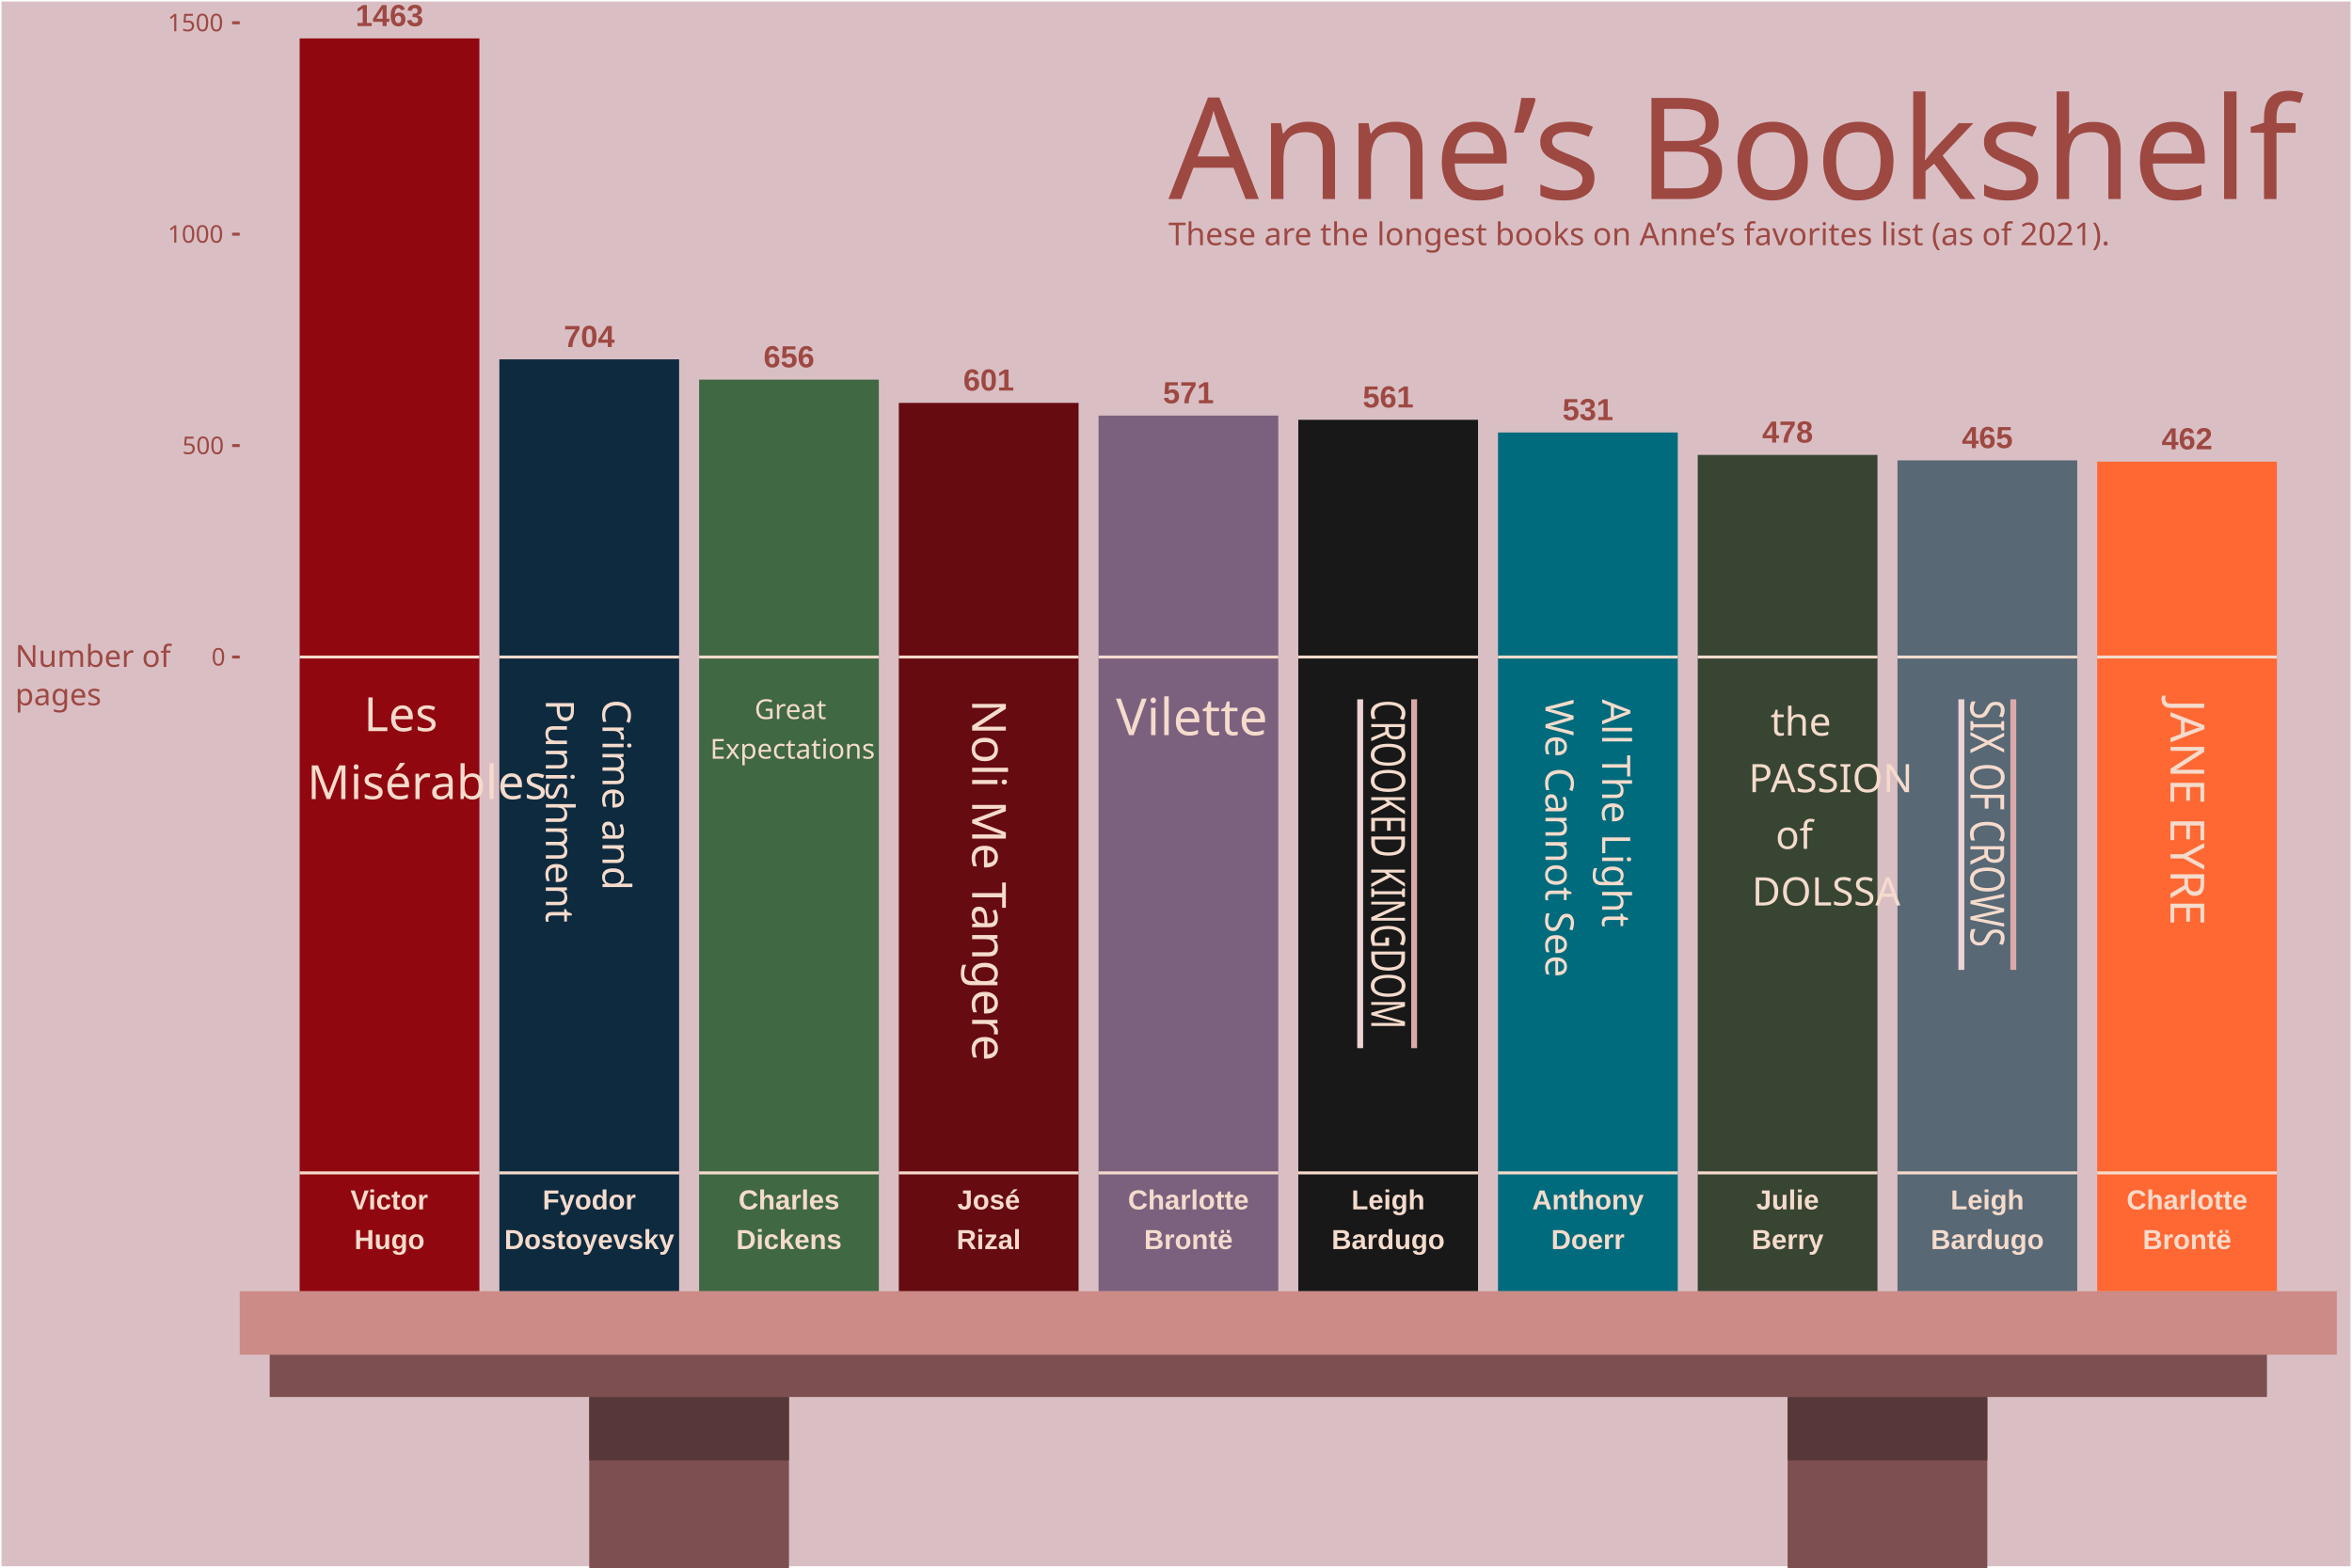
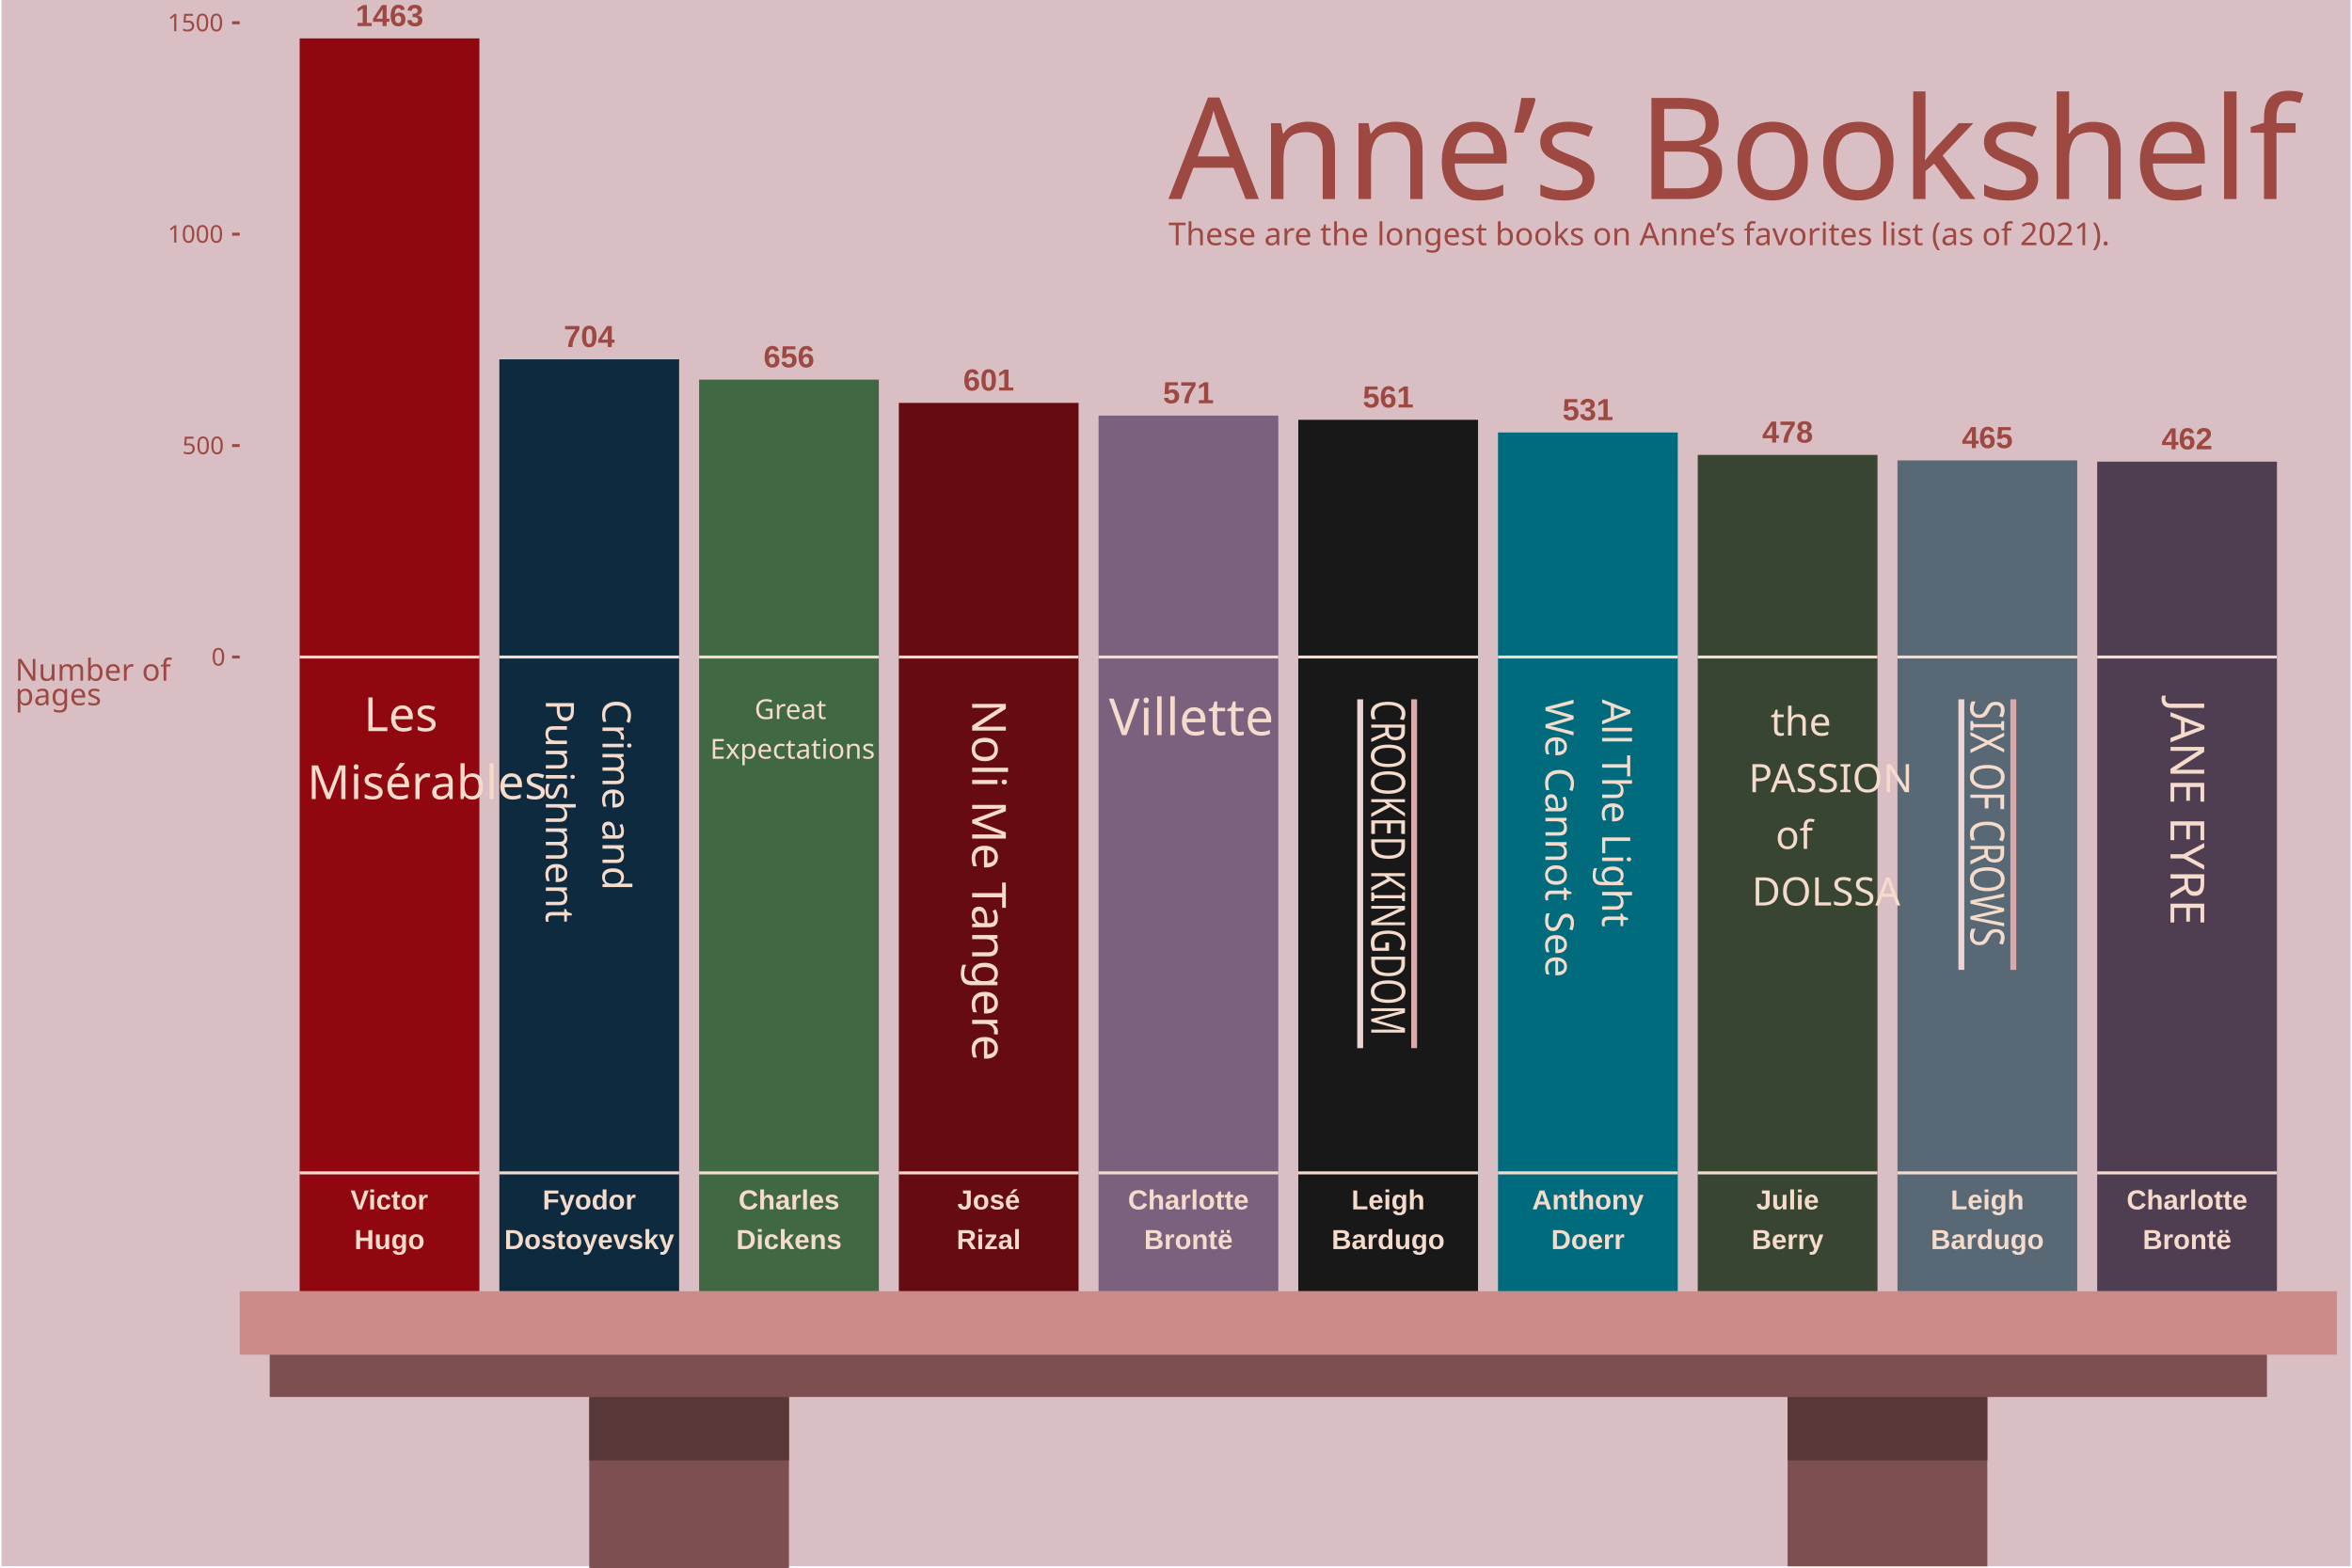
<svg xmlns="http://www.w3.org/2000/svg" viewBox="0 0 850.39 566.93" version="1.1" id="svg210">
  <defs id="defs4">
    <style type="text/css" id="style2">
    line, polyline, polygon, path, rect, circle {
      fill: none;
      stroke: #000000;
      stroke-linecap: round;
      stroke-linejoin: round;
      stroke-miterlimit: 10.00;
    }
  </style>
  </defs>
  <rect width="100%" height="100%" style="stroke: none; fill: #FFFFFF;" id="rect6" />
-   <rect x="0.00" y="0.00" width="850.39" height="566.93" style="stroke-width: 1.07; stroke: #FFFFFF; fill: #D9BFC4;" id="rect8" />
+   <rect x="0" y="-12.625" width="850.39" height="579.555" style="fill:#d9bfc4;stroke:#ffffff;stroke-width:1.082" id="rect8" />
  <rect x="86.67" y="5.48" width="758.24" height="553.23" style="stroke-width: 1.07; stroke: none; fill: #D9BFC4;" id="rect10" />
  <rect x="108.34" y="13.89" width="64.99" height="453.07" style="stroke-width: 1.07; stroke: none; stroke-linecap: square; stroke-linejoin: miter; fill: #90070F;" id="rect12" />
  <rect x="180.55" y="129.95" width="64.99" height="337.01" style="stroke-width: 1.07; stroke: none; stroke-linecap: square; stroke-linejoin: miter; fill: #0E2A3F;" id="rect14" />
  <rect x="252.77" y="137.29" width="64.99" height="329.68" style="stroke-width: 1.07; stroke: none; stroke-linecap: square; stroke-linejoin: miter; fill: #406843;" id="rect16" />
  <rect x="324.98" y="145.70" width="64.99" height="321.27" style="stroke-width: 1.07; stroke: none; stroke-linecap: square; stroke-linejoin: miter; fill: #660B10;" id="rect18" />
  <rect x="397.19" y="150.29" width="64.99" height="316.68" style="stroke-width: 1.07; stroke: none; stroke-linecap: square; stroke-linejoin: miter; fill: #7B617E;" id="rect20" />
  <rect x="469.41" y="151.81" width="64.99" height="315.15" style="stroke-width: 1.07; stroke: none; stroke-linecap: square; stroke-linejoin: miter; fill: #181818;" id="rect22" />
  <rect x="541.62" y="156.40" width="64.99" height="310.56" style="stroke-width: 1.07; stroke: none; stroke-linecap: square; stroke-linejoin: miter; fill: #006B7C;" id="rect24" />
  <rect x="613.83" y="164.51" width="64.99" height="302.46" style="stroke-width: 1.07; stroke: none; stroke-linecap: square; stroke-linejoin: miter; fill: #384533;" id="rect26" />
  <rect x="686.05" y="166.49" width="64.99" height="300.47" style="stroke-width: 1.07; stroke: none; stroke-linecap: square; stroke-linejoin: miter; fill: #586875;" id="rect28" />
-   <rect x="758.26" y="166.95" width="64.99" height="300.01" style="stroke-width: 1.07; stroke: none; stroke-linecap: square; stroke-linejoin: miter; fill: #FF6833;" id="rect30" />
+   <rect x="758.26" y="166.95" width="64.99" height="300.01" style="stroke-width: 1.07; stroke: none; stroke-linecap: square; stroke-linejoin: miter; fill: #4F3E51;" id="rect30" />
  <text x="128.56" y="9.43" style="font-size: 11.04px; font-weight: bold; fill: #9E4842; font-family: Arial;" textLength="24.56px" lengthAdjust="spacingAndGlyphs" id="text32">1463</text>
  <text x="203.84" y="125.49" style="font-size: 11.04px; font-weight: bold; fill: #9E4842; font-family: Arial;" textLength="18.42px" lengthAdjust="spacingAndGlyphs" id="text34">704</text>
  <text x="276.05" y="132.83" style="font-size: 11.04px; font-weight: bold; fill: #9E4842; font-family: Arial;" textLength="18.42px" lengthAdjust="spacingAndGlyphs" id="text36">656</text>
  <text x="348.26" y="141.24" style="font-size: 11.04px; font-weight: bold; fill: #9E4842; font-family: Arial;" textLength="18.42px" lengthAdjust="spacingAndGlyphs" id="text38">601</text>
  <text x="420.48" y="145.83" style="font-size: 11.04px; font-weight: bold; fill: #9E4842; font-family: Arial;" textLength="18.42px" lengthAdjust="spacingAndGlyphs" id="text40">571</text>
  <text x="492.69" y="147.36" style="font-size: 11.04px; font-weight: bold; fill: #9E4842; font-family: Arial;" textLength="18.42px" lengthAdjust="spacingAndGlyphs" id="text42">561</text>
  <text x="564.90" y="151.94" style="font-size: 11.04px; font-weight: bold; fill: #9E4842; font-family: Arial;" textLength="18.42px" lengthAdjust="spacingAndGlyphs" id="text44">531</text>
  <text x="637.12" y="160.05" style="font-size: 11.04px; font-weight: bold; fill: #9E4842; font-family: Arial;" textLength="18.42px" lengthAdjust="spacingAndGlyphs" id="text46">478</text>
  <text x="709.33" y="162.04" style="font-size: 11.04px; font-weight: bold; fill: #9E4842; font-family: Arial;" textLength="18.42px" lengthAdjust="spacingAndGlyphs" id="text48">465</text>
  <text x="781.54" y="162.49" style="font-size: 11.04px; font-weight: bold; fill: #9E4842; font-family: Arial;" textLength="18.42px" lengthAdjust="spacingAndGlyphs" id="text50">462</text>
  <text x="126.72" y="437.36" style="font-size: 9.96px; font-weight: bold; fill: #F5DBCC; font-family: Arial;" textLength="28.22px" lengthAdjust="spacingAndGlyphs" id="text52">Victor</text>
  <text x="128.11" y="451.70" style="font-size: 9.96px; font-weight: bold; fill: #F5DBCC; font-family: Arial;" textLength="25.44px" lengthAdjust="spacingAndGlyphs" id="text54">Hugo</text>
  <text x="196.17" y="437.36" style="font-size: 9.96px; font-weight: bold; fill: #F5DBCC; font-family: Arial;" textLength="33.75px" lengthAdjust="spacingAndGlyphs" id="text56">Fyodor</text>
  <text x="182.33" y="451.70" style="font-size: 9.96px; font-weight: bold; fill: #F5DBCC; font-family: Arial;" textLength="61.44px" lengthAdjust="spacingAndGlyphs" id="text58">Dostoyevsky</text>
  <text x="267.00" y="437.36" style="font-size: 9.96px; font-weight: bold; fill: #F5DBCC; font-family: Arial;" textLength="36.53px" lengthAdjust="spacingAndGlyphs" id="text60">Charles</text>
  <text x="266.16" y="451.70" style="font-size: 9.96px; font-weight: bold; fill: #F5DBCC; font-family: Arial;" textLength="38.20px" lengthAdjust="spacingAndGlyphs" id="text62">Dickens</text>
  <text x="346.13" y="437.36" style="font-size: 9.96px; font-weight: bold; fill: #F5DBCC; font-family: Arial;" textLength="22.70px" lengthAdjust="spacingAndGlyphs" id="text64">José</text>
  <text x="345.85" y="451.70" style="font-size: 9.96px; font-weight: bold; fill: #F5DBCC; font-family: Arial;" textLength="23.24px" lengthAdjust="spacingAndGlyphs" id="text66">Rizal</text>
  <text x="407.83" y="437.36" style="font-size: 9.96px; font-weight: bold; fill: #F5DBCC; font-family: Arial;" textLength="43.71px" lengthAdjust="spacingAndGlyphs" id="text68">Charlotte</text>
  <text x="413.64" y="451.70" style="font-size: 9.96px; font-weight: bold; fill: #F5DBCC; font-family: Arial;" textLength="32.09px" lengthAdjust="spacingAndGlyphs" id="text70">Brontë</text>
  <text x="488.62" y="437.36" style="font-size: 9.96px; font-weight: bold; fill: #F5DBCC; font-family: Arial;" textLength="26.55px" lengthAdjust="spacingAndGlyphs" id="text72">Leigh</text>
  <text x="481.43" y="451.70" style="font-size: 9.96px; font-weight: bold; fill: #F5DBCC; font-family: Arial;" textLength="40.94px" lengthAdjust="spacingAndGlyphs" id="text74">Bardugo</text>
  <text x="553.93" y="437.36" style="font-size: 9.96px; font-weight: bold; fill: #F5DBCC; font-family: Arial;" textLength="40.38px" lengthAdjust="spacingAndGlyphs" id="text76">Anthony</text>
  <text x="560.83" y="451.70" style="font-size: 9.96px; font-weight: bold; fill: #F5DBCC; font-family: Arial;" textLength="26.56px" lengthAdjust="spacingAndGlyphs" id="text78">Doerr</text>
  <text x="634.98" y="437.36" style="font-size: 9.96px; font-weight: bold; fill: #F5DBCC; font-family: Arial;" textLength="22.69px" lengthAdjust="spacingAndGlyphs" id="text80">Julie</text>
  <text x="633.32" y="451.70" style="font-size: 9.96px; font-weight: bold; fill: #F5DBCC; font-family: Arial;" textLength="26.02px" lengthAdjust="spacingAndGlyphs" id="text82">Berry</text>
  <text x="705.26" y="437.36" style="font-size: 9.96px; font-weight: bold; fill: #F5DBCC; font-family: Arial;" textLength="26.55px" lengthAdjust="spacingAndGlyphs" id="text84">Leigh</text>
  <text x="698.07" y="451.70" style="font-size: 9.96px; font-weight: bold; fill: #F5DBCC; font-family: Arial;" textLength="40.94px" lengthAdjust="spacingAndGlyphs" id="text86">Bardugo</text>
  <text x="768.90" y="437.36" style="font-size: 9.96px; font-weight: bold; fill: #F5DBCC; font-family: Arial;" textLength="43.71px" lengthAdjust="spacingAndGlyphs" id="text88">Charlotte</text>
  <text x="774.71" y="451.70" style="font-size: 9.96px; font-weight: bold; fill: #F5DBCC; font-family: Arial;" textLength="32.09px" lengthAdjust="spacingAndGlyphs" id="text90">Brontë</text>
  <polyline points="108.34,237.60 173.33,237.60 " style="stroke-width: 1.07; stroke: #F5DBCC; stroke-linecap: butt;" id="polyline92" />
  <polyline points="180.55,237.60 245.54,237.60 " style="stroke-width: 1.07; stroke: #F5DBCC; stroke-linecap: butt;" id="polyline94" />
  <polyline points="252.77,237.60 317.76,237.60 " style="stroke-width: 1.07; stroke: #F5DBCC; stroke-linecap: butt;" id="polyline96" />
  <polyline points="324.98,237.60 389.97,237.60 " style="stroke-width: 1.07; stroke: #F5DBCC; stroke-linecap: butt;" id="polyline98" />
  <polyline points="397.19,237.60 462.18,237.60 " style="stroke-width: 1.07; stroke: #F5DBCC; stroke-linecap: butt;" id="polyline100" />
  <polyline points="469.41,237.60 534.40,237.60 " style="stroke-width: 1.07; stroke: #F5DBCC; stroke-linecap: butt;" id="polyline102" />
  <polyline points="541.62,237.60 606.61,237.60 " style="stroke-width: 1.07; stroke: #F5DBCC; stroke-linecap: butt;" id="polyline104" />
  <polyline points="613.83,237.60 678.82,237.60 " style="stroke-width: 1.07; stroke: #F5DBCC; stroke-linecap: butt;" id="polyline106" />
  <polyline points="686.05,237.60 751.04,237.60 " style="stroke-width: 1.07; stroke: #F5DBCC; stroke-linecap: butt;" id="polyline108" />
  <polyline points="758.26,237.60 823.25,237.60 " style="stroke-width: 1.07; stroke: #F5DBCC; stroke-linecap: butt;" id="polyline110" />
  <polyline points="108.34,424.15 173.33,424.15 " style="stroke-width: 1.07; stroke: #F5DBCC; stroke-linecap: butt;" id="polyline112" />
  <polyline points="180.55,424.15 245.54,424.15 " style="stroke-width: 1.07; stroke: #F5DBCC; stroke-linecap: butt;" id="polyline114" />
  <polyline points="252.77,424.15 317.76,424.15 " style="stroke-width: 1.07; stroke: #F5DBCC; stroke-linecap: butt;" id="polyline116" />
  <polyline points="324.98,424.15 389.97,424.15 " style="stroke-width: 1.07; stroke: #F5DBCC; stroke-linecap: butt;" id="polyline118" />
  <polyline points="397.19,424.15 462.18,424.15 " style="stroke-width: 1.07; stroke: #F5DBCC; stroke-linecap: butt;" id="polyline120" />
  <polyline points="469.41,424.15 534.40,424.15 " style="stroke-width: 1.07; stroke: #F5DBCC; stroke-linecap: butt;" id="polyline122" />
  <polyline points="541.62,424.15 606.61,424.15 " style="stroke-width: 1.07; stroke: #F5DBCC; stroke-linecap: butt;" id="polyline124" />
  <polyline points="613.83,424.15 678.82,424.15 " style="stroke-width: 1.07; stroke: #F5DBCC; stroke-linecap: butt;" id="polyline126" />
  <polyline points="686.05,424.15 751.04,424.15 " style="stroke-width: 1.07; stroke: #F5DBCC; stroke-linecap: butt;" id="polyline128" />
  <polyline points="758.26,424.15 823.25,424.15 " style="stroke-width: 1.07; stroke: #F5DBCC; stroke-linecap: butt;" id="polyline130" />
  <polyline points="491.79,379.04 491.79,252.89 " style="stroke-width: 2.13; stroke: #EDD4D4; stroke-linecap: butt;" id="polyline132" />
  <polyline points="511.29,379.04 511.29,252.89 " style="stroke-width: 2.13; stroke: #DBA9A9; stroke-linecap: butt;" id="polyline134" />
  <polyline points="709.15,350.75 709.15,252.89 " style="stroke-width: 2.13; stroke: #EDD4D4; stroke-linecap: butt;" id="polyline136" />
  <polyline points="727.93,350.75 727.93,252.89 " style="stroke-width: 2.13; stroke: #DBA9A9; stroke-linecap: butt;" id="polyline138" />
  <text x="131.54" y="264.40" style="font-size: 17.07px; fill: #F5DBCC; font-family: Caslon Antique;" textLength="18.59px" lengthAdjust="spacingAndGlyphs" id="text140">Les</text>
  <text x="111.07" y="288.98" style="font-size: 17.07px; fill: #F5DBCC; font-family: Caslon Antique;" textLength="59.53px" lengthAdjust="spacingAndGlyphs" id="text142">Misérables</text>
  <text transform="translate(217.84,252.89) rotate(-270)" style="font-size: 14.23px; fill: #F5DBCC; font-family: Trajan Pro;" textLength="84.39px" lengthAdjust="spacingAndGlyphs" id="text144">Crime and</text>
  <text transform="translate(197.35,252.89) rotate(-270)" style="font-size: 14.23px; fill: #F5DBCC; font-family: Trajan Pro;" textLength="97.95px" lengthAdjust="spacingAndGlyphs" id="text146">Punishment</text>
  <text x="272.81" y="260.02" style="font-size: 9.96px; fill: #F5DBCC; font-family: Berkeley Oldstyle;" textLength="24.91px" lengthAdjust="spacingAndGlyphs" id="text148">Great</text>
  <text x="256.75" y="274.36" style="font-size: 9.96px; fill: #F5DBCC; font-family: Berkeley Oldstyle;" textLength="57.02px" lengthAdjust="spacingAndGlyphs" id="text150">Expectations</text>
  <text transform="translate(351.49,252.89) rotate(-270)" style="font-size: 17.07px; fill: #F5DBCC; font-family: StempelGaramond LT Roman;" textLength="125.19px" lengthAdjust="spacingAndGlyphs" id="text152">Noli Me Tangere</text>
-   <text x="403.50" y="265.85" style="font-size: 18.49px; fill: #F5DBCC; font-family: StempelGaramond LT Roman;" textLength="52.38px" lengthAdjust="spacingAndGlyphs" id="text154">Vilette</text>
-   <text transform="matrix(0,0.7090022,-1,0,495.79,253.0359)" style="font-size:17.07px;font-family:'WanoQuin-Thin Free PU Thin';fill:#f5dbcc" textLength="172.63" lengthAdjust="spacingAndGlyphs" id="text156">CROOKED KINGDOM</text>
+   <text x="400.93" y="265.85" style="font-size: 18.49px; fill: #F5DBCC; font-family: StempelGaramond LT Roman;" textLength="57.52px" lengthAdjust="spacingAndGlyphs" id="text154">Villette</text>
+   <text transform="matrix(0,0.7235735,-1,0,495.79,253.0286)" style="font-size:17.07px;font-family:'WanoQuin-Thin Free PU Thin';fill:#f5dbcc" textLength="172.63" lengthAdjust="spacingAndGlyphs" id="text156">CROOKED KINGDOM</text>
  <text transform="translate(579.27,252.89) rotate(-270)" style="font-size: 14.23px; fill: #F5DBCC; font-family: GuessSansW00-Heavy;" textLength="79.08px" lengthAdjust="spacingAndGlyphs" id="text158">All The Light</text>
  <text transform="translate(558.78,252.89) rotate(-270)" style="font-size: 14.23px; fill: #F5DBCC; font-family: GuessSansW00-Heavy;" textLength="100.43px" lengthAdjust="spacingAndGlyphs" id="text160">We Cannot See</text>
  <text x="640.14" y="266.01" style="font-size: 14.23px; fill: #F5DBCC; font-family: Astaire;" textLength="12.38px" lengthAdjust="spacingAndGlyphs" id="text162">the</text>
  <text x="632.24" y="286.49" style="font-size: 14.23px; fill: #F5DBCC; font-family: Astaire;" textLength="28.18px" lengthAdjust="spacingAndGlyphs" id="text164">PASSION</text>
  <text x="641.98" y="306.98" style="font-size: 14.23px; fill: #F5DBCC; font-family: Astaire;" textLength="8.69px" lengthAdjust="spacingAndGlyphs" id="text166">of</text>
  <text x="633.42" y="327.46" style="font-size: 14.23px; fill: #F5DBCC; font-family: Astaire;" textLength="25.81px" lengthAdjust="spacingAndGlyphs" id="text168">DOLSSA</text>
-   <text transform="matrix(0,0.7717033,-1,0,712.43,252.9995)" style="font-size:17.07px;font-family:'WanoQuin-Thin Free PU Thin';fill:#f5dbcc" textLength="126.15" lengthAdjust="spacingAndGlyphs" id="text170">SIX OF CROWS</text>
+   <text transform="matrix(0,0.7705265,-1,0,712.43,253.0001)" style="font-size:17.07px;font-family:'WanoQuin-Thin Free PU Thin';fill:#f5dbcc" textLength="126.15" lengthAdjust="spacingAndGlyphs" id="text170">SIX OF CROWS</text>
  <text transform="translate(784.77,252.89) rotate(-270)" style="font-size: 17.07px; fill: #F5DBCC; font-family: StempelGaramond LT Roman;" textLength="97.85px" lengthAdjust="spacingAndGlyphs" id="text172">JANE EYRE</text>
  <text x="422.47" y="71.98" style="font-size: 51.21px; fill: #9E4842; font-family: IBM Plex Sans;" textLength="400.60px" lengthAdjust="spacingAndGlyphs" id="text174">Anne’s Bookshelf</text>
  <text x="422.47" y="88.66" style="font-size: 11.38px; fill: #9E4842; font-family: IBM Plex Sans;" textLength="330.09px" lengthAdjust="spacingAndGlyphs" id="text176">These are the longest books on Anne’s favorites list (as of 2021).</text>
  <polygon points="86.67,466.96 86.67,489.90 844.91,489.90 844.91,466.96 " style="stroke-width: 1.07; stroke: none; fill: #CC8B86;" id="polygon178" />
  <polygon points="97.51,489.90 97.51,505.19 819.64,505.19 819.64,489.90 " style="stroke-width: 1.07; stroke: none; fill: #7D4F50;" id="polygon180" />
-   <polygon points="213.05,558.71 285.26,558.71 285.26,505.19 213.05,505.19 " style="fill:#7d4f50;stroke:none;stroke-width:1.07" id="polygon182" transform="matrix(1,0,0,1.155755,0,-78.68595)" />
-   <polygon points="718.54,558.71 646.33,558.71 646.33,505.19 718.54,505.19 " style="fill:#7d4f50;stroke:none;stroke-width:1.07" id="polygon184" transform="matrix(1,0,0,1.155755,0,-78.6858)" />
+   <polygon points="213.05,558.71 285.26,558.71 285.26,505.19 213.05,505.19 " style="fill:#7d4f50;stroke:none;stroke-width:1.07" id="polygon182" transform="matrix(1,0,0,1.16516,0,-83.43723)" />
+   <polygon points="718.54,558.71 646.33,558.71 646.33,505.19 718.54,505.19 " style="fill:#7d4f50;stroke:none;stroke-width:1.07" id="polygon184" transform="matrix(1,0,0,1.144515,0,-73.00758)" />
  <polygon points="213.05,505.19 213.05,528.13 285.26,528.13 285.26,505.19 " style="stroke-width: 1.07; stroke: none; fill: #583738;" id="polygon186" />
  <polygon points="718.54,505.19 718.54,528.13 646.33,528.13 646.33,505.19 " style="stroke-width: 1.07; stroke: none; fill: #583738;" id="polygon188" />
  <text x="76.46" y="240.67" style="font-size: 8.80px; fill: #9E4842; font-family: IBM Plex Sans;" textLength="5.28px" lengthAdjust="spacingAndGlyphs" id="text190">0</text>
  <text x="65.90" y="164.21" style="font-size: 8.80px; fill: #9E4842; font-family: IBM Plex Sans;" textLength="15.84px" lengthAdjust="spacingAndGlyphs" id="text192">500</text>
  <text x="60.62" y="87.76" style="font-size: 8.80px; fill: #9E4842; font-family: IBM Plex Sans;" textLength="21.12px" lengthAdjust="spacingAndGlyphs" id="text194">1000</text>
  <text x="60.62" y="11.30" style="font-size: 8.80px; fill: #9E4842; font-family: IBM Plex Sans;" textLength="21.12px" lengthAdjust="spacingAndGlyphs" id="text196">1500</text>
  <polyline points="83.93,237.60 86.67,237.60 " style="stroke-width: 1.07; stroke: #9E4842; stroke-linecap: butt;" id="polyline198" />
  <polyline points="83.93,161.14 86.67,161.14 " style="stroke-width: 1.07; stroke: #9E4842; stroke-linecap: butt;" id="polyline200" />
  <polyline points="83.93,84.69 86.67,84.69 " style="stroke-width: 1.07; stroke: #9E4842; stroke-linecap: butt;" id="polyline202" />
  <polyline points="83.93,8.23 86.67,8.23 " style="stroke-width: 1.07; stroke: #9E4842; stroke-linecap: butt;" id="polyline204" />
-   <text x="5.48" y="13.16" style="font-size:11px;font-family:'IBM Plex Sans';fill:#9e4842" textLength="52.4" lengthAdjust="spacingAndGlyphs" id="text206" transform="matrix(1.000009,0,0,1,-5.9758393e-5,228)">Number of</text>
+   <text x="5.48" y="13.16" style="font-size:11px;font-family:'IBM Plex Sans';fill:#9e4842" textLength="52.4" lengthAdjust="spacingAndGlyphs" id="text206" transform="translate(0,233)">Number of</text>
  <text x="5.48" y="25.04" style="font-size:11px;font-family:'IBM Plex Sans';fill:#9e4842" textLength="29.46" lengthAdjust="spacingAndGlyphs" id="text208" transform="translate(0,230)">pages</text>
</svg>
